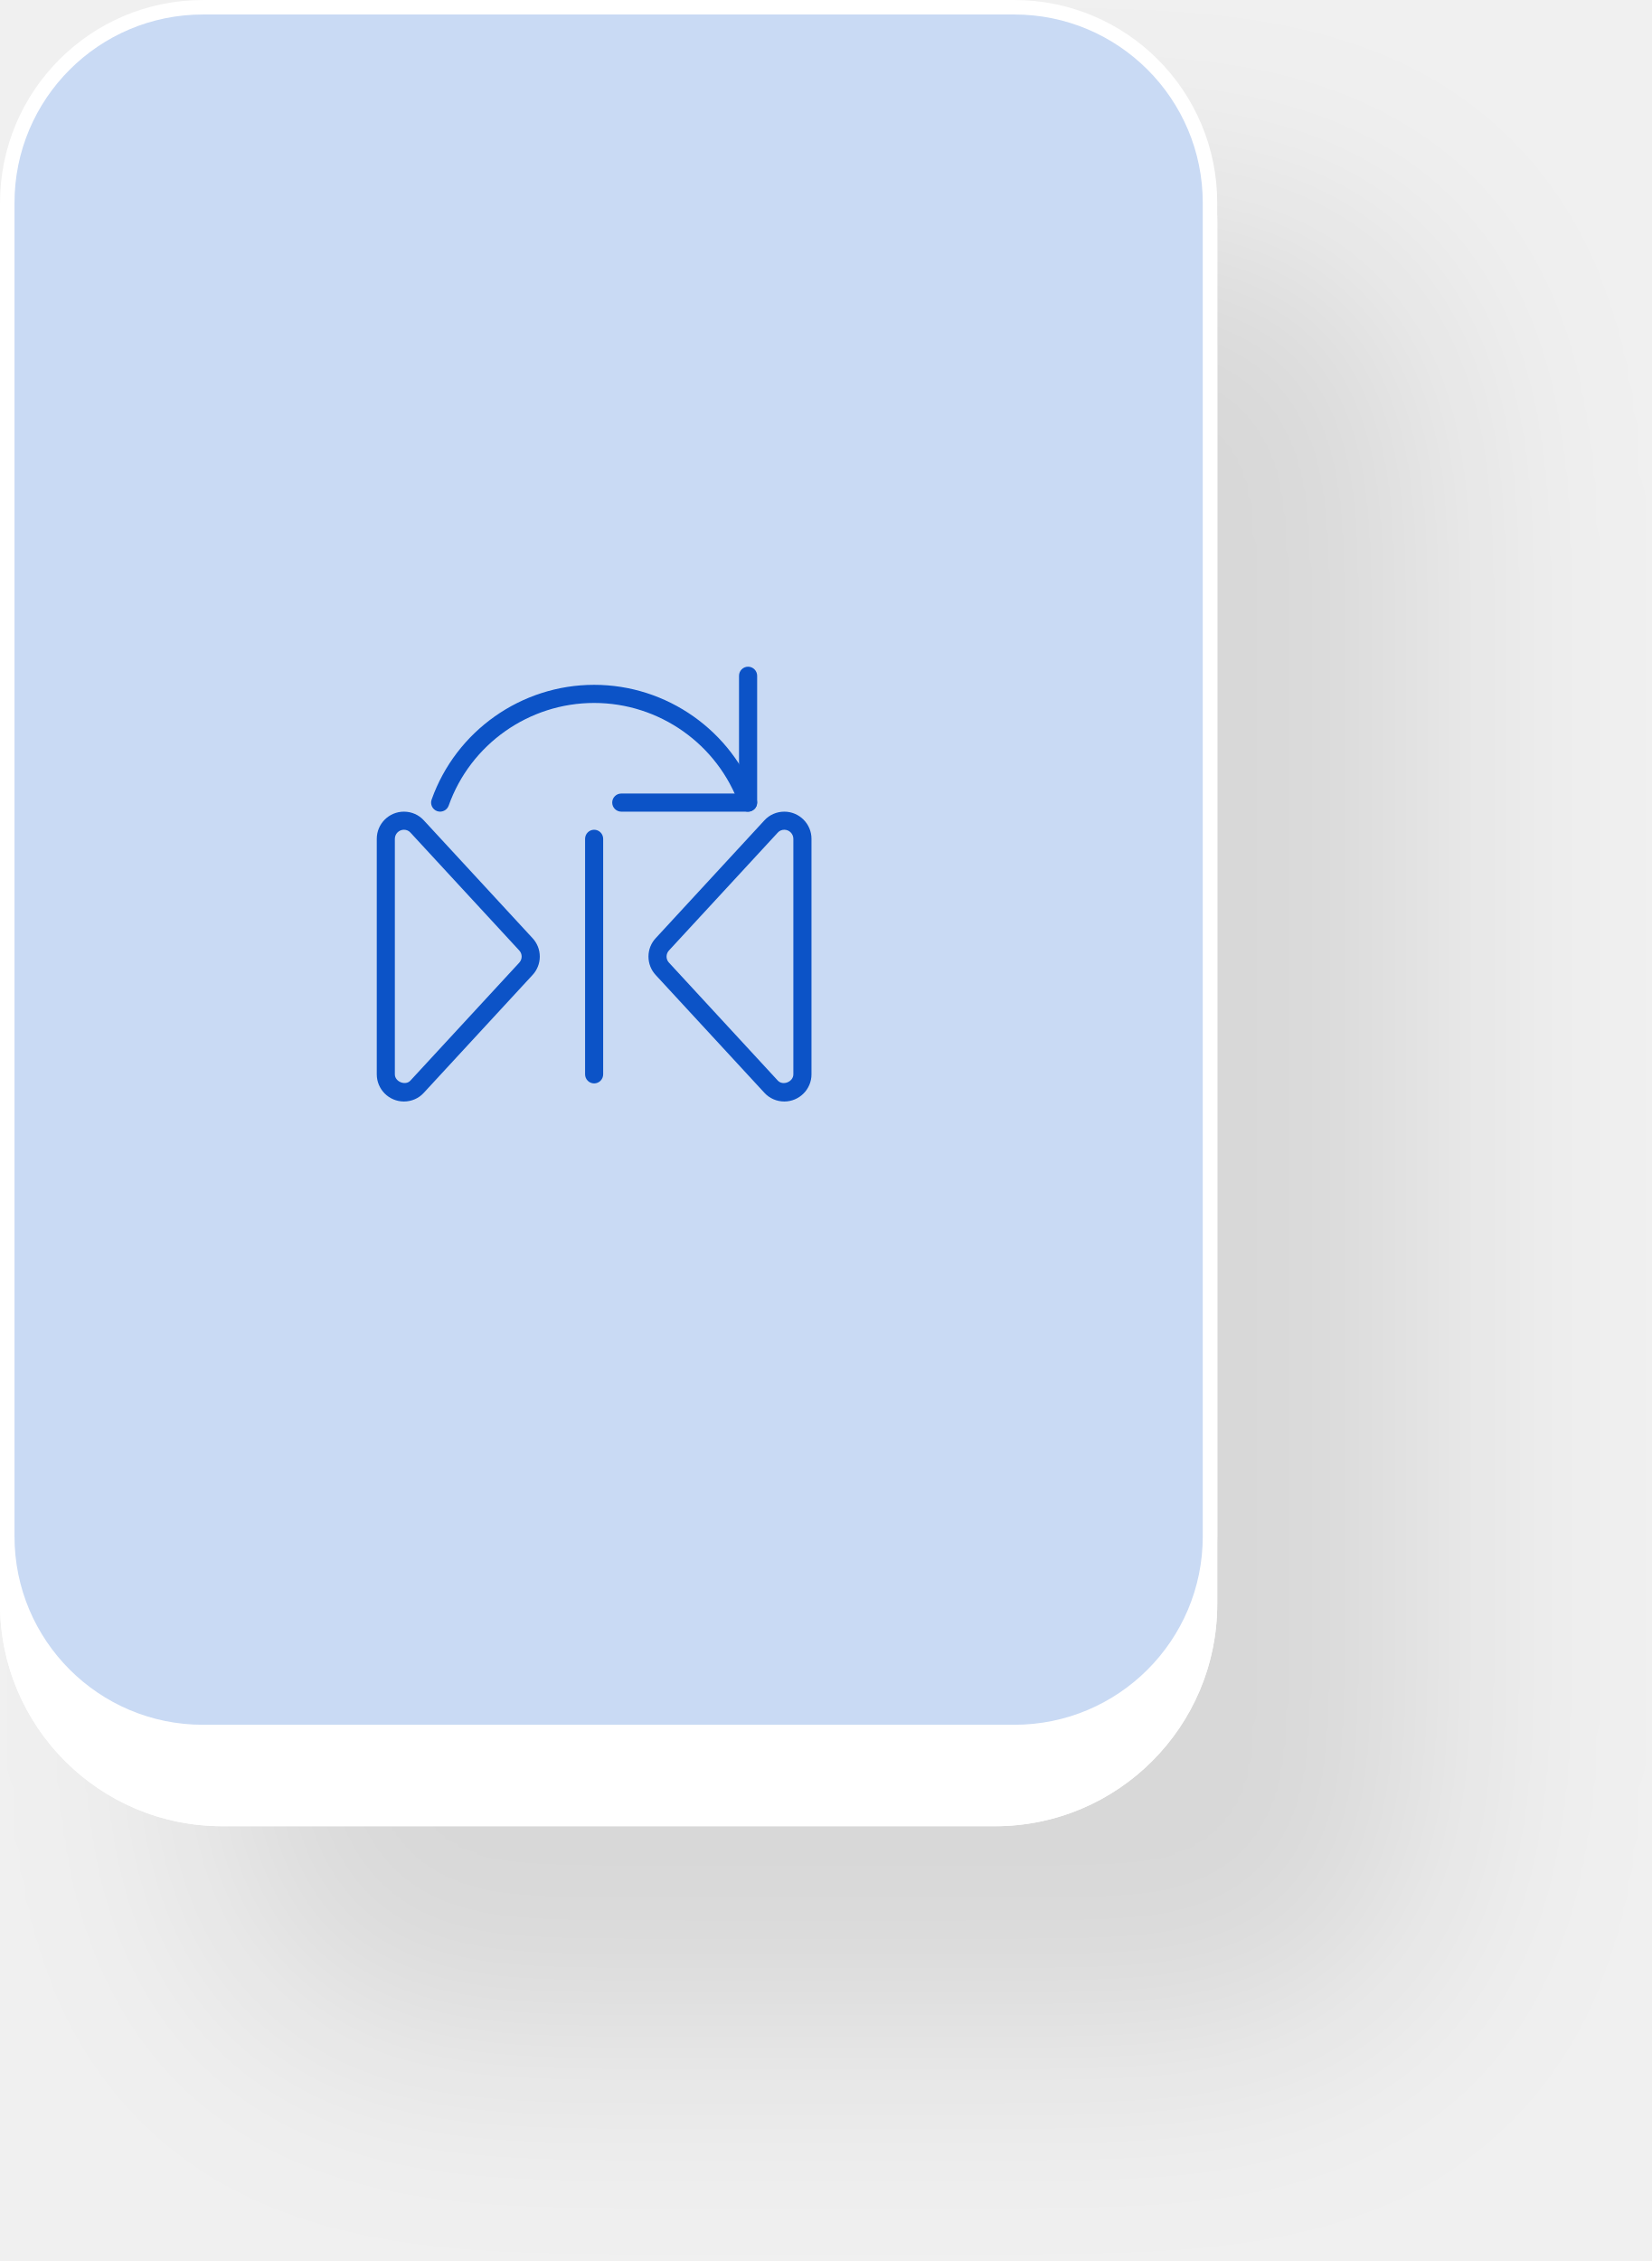
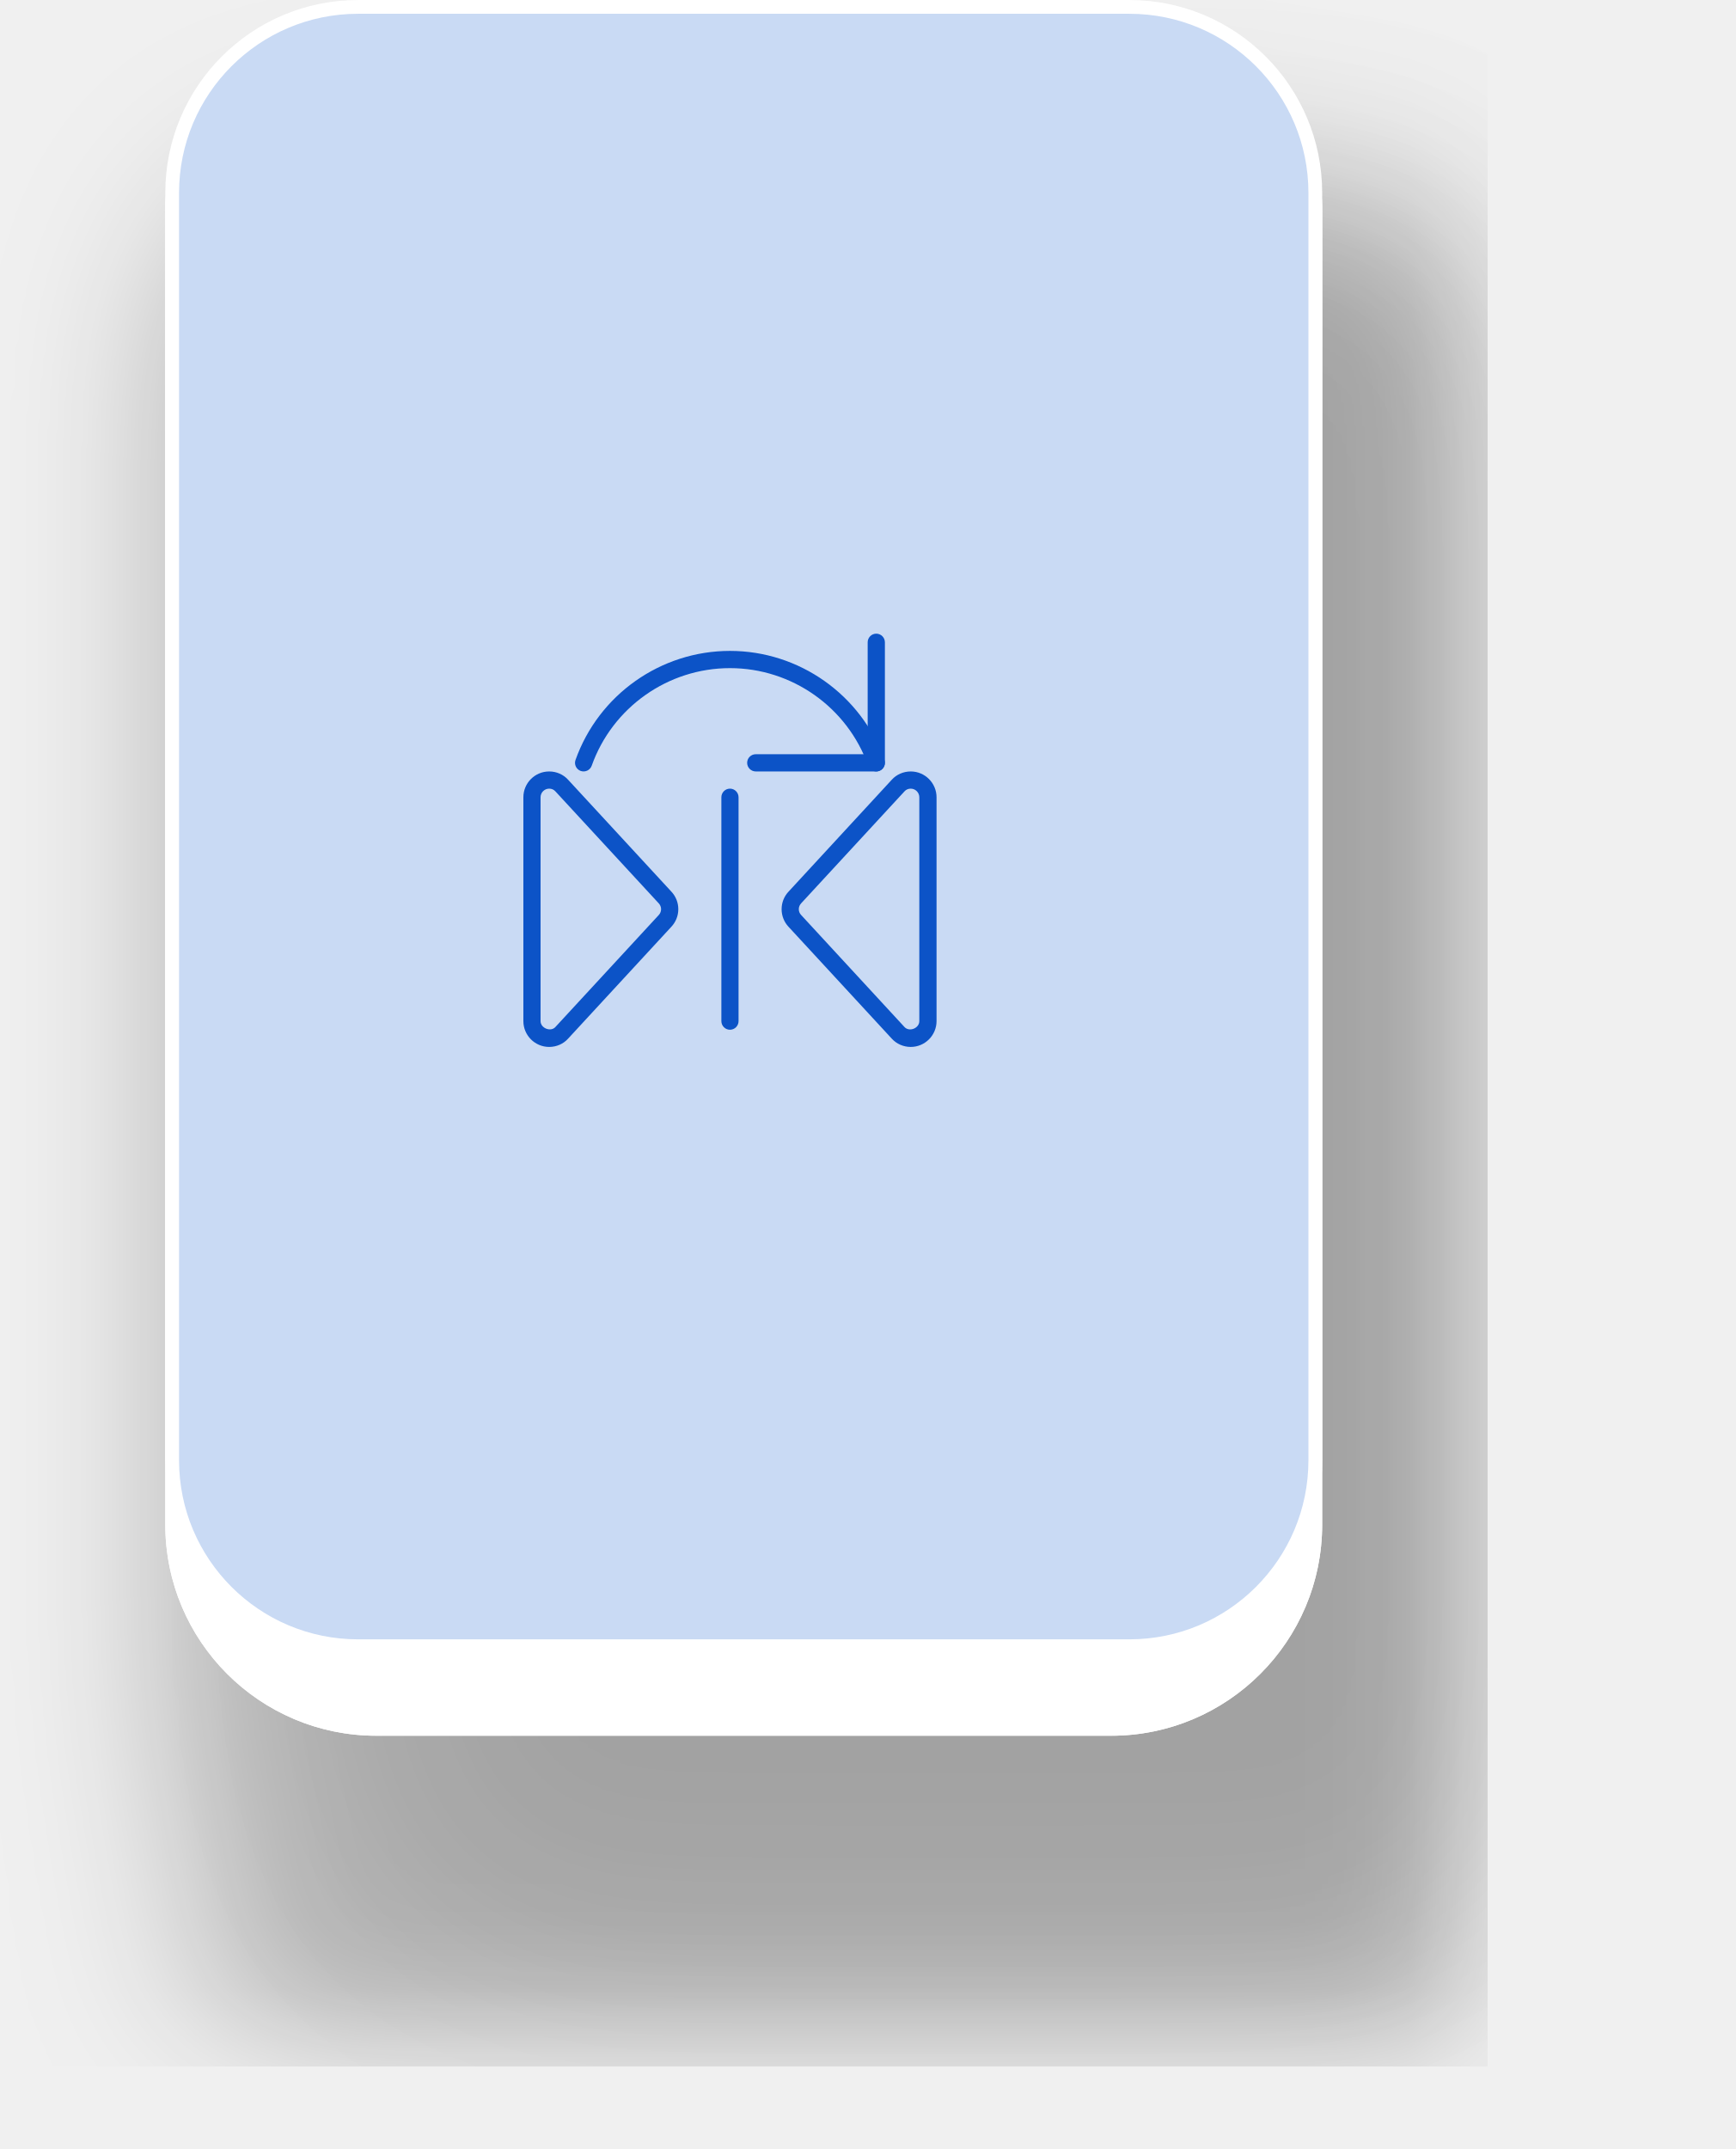
- <svg xmlns="http://www.w3.org/2000/svg" width="38" height="52" viewBox="0 0 38 52" fill="none">
+ <svg xmlns="http://www.w3.org/2000/svg" width="42" height="52" viewBox="0 0 42 52" fill="none">
  <g filter="url(#filter0_d)">
-     <rect width="28" height="42" rx="5.111" fill="white" />
-     <rect x="0.167" y="0.167" width="27.667" height="41.667" rx="4.944" stroke="white" stroke-width="0.333" />
-   </g>
-   <rect x="0.167" y="0.167" width="27.667" height="39.667" rx="4.5" fill="#C9DAF4" stroke="white" stroke-width="0.333" />
-   <g clip-path="url(#clip0)">
-     <path d="M18.042 25.333C17.866 25.333 17.699 25.26 17.583 25.132L15.084 22.425C14.977 22.311 14.917 22.159 14.917 22C14.917 21.841 14.977 21.689 15.086 21.574L17.584 18.867C17.699 18.74 17.866 18.667 18.042 18.667C18.386 18.667 18.667 18.947 18.667 19.292V24.708C18.667 25.053 18.386 25.333 18.042 25.333ZM18.042 19.083C17.983 19.083 17.929 19.106 17.892 19.148L15.39 21.858C15.353 21.898 15.333 21.948 15.333 22C15.333 22.052 15.353 22.102 15.389 22.14L17.89 24.85C18.006 24.978 18.25 24.882 18.25 24.708V19.292C18.25 19.177 18.156 19.083 18.042 19.083Z" fill="#0C53C7" />
-     <path d="M9.292 25.333C8.947 25.333 8.667 25.053 8.667 24.708V19.292C8.667 18.947 8.947 18.667 9.292 18.667C9.468 18.667 9.635 18.74 9.751 18.869L12.249 21.575C12.356 21.689 12.417 21.84 12.417 22C12.417 22.16 12.356 22.311 12.247 22.427L9.749 25.133C9.635 25.26 9.468 25.333 9.292 25.333ZM9.292 19.083C9.177 19.083 9.083 19.177 9.083 19.292V24.708C9.083 24.882 9.331 24.975 9.441 24.852L11.943 22.142C11.98 22.102 12 22.052 12 22C12 21.948 11.98 21.898 11.945 21.86L9.443 19.15C9.404 19.106 9.351 19.083 9.292 19.083Z" fill="#0C53C7" />
-     <path d="M13.667 24.917C13.552 24.917 13.459 24.823 13.459 24.708V19.292C13.459 19.177 13.552 19.083 13.667 19.083C13.782 19.083 13.875 19.177 13.875 19.292V24.708C13.875 24.823 13.782 24.917 13.667 24.917Z" fill="#0C53C7" />
-     <path d="M17.208 18.667H14.292C14.177 18.667 14.083 18.573 14.083 18.458C14.083 18.343 14.177 18.25 14.292 18.25H17V15.542C17 15.427 17.093 15.333 17.208 15.333C17.323 15.333 17.417 15.427 17.417 15.542V18.458C17.417 18.573 17.323 18.667 17.208 18.667Z" fill="#0C53C7" />
-     <path d="M17.208 18.667C17.122 18.667 17.043 18.613 17.012 18.528C16.51 17.115 15.166 16.167 13.667 16.167C12.168 16.167 10.823 17.115 10.321 18.528C10.283 18.636 10.163 18.693 10.055 18.655C9.947 18.616 9.89 18.497 9.929 18.389C10.49 16.81 11.992 15.75 13.667 15.75C15.342 15.75 16.844 16.81 17.405 18.389C17.443 18.497 17.387 18.616 17.278 18.655C17.255 18.663 17.232 18.667 17.208 18.667Z" fill="#0C53C7" />
+     <g filter="url(#filter1_d)">
+       <rect x="4" width="28" height="42" rx="5.111" fill="white" />
+       <rect x="4.167" y="0.167" width="27.667" height="41.667" rx="4.944" stroke="white" stroke-width="0.333" />
+     </g>
+     <rect x="4.167" y="0.167" width="27.667" height="39.667" rx="4.5" fill="#C9DAF4" stroke="white" stroke-width="0.333" />
+     <g clip-path="url(#clip0)">
+       <path d="M22.042 25.333C21.866 25.333 21.699 25.26 21.583 25.132L19.084 22.425C18.977 22.311 18.917 22.159 18.917 22C18.917 21.841 18.977 21.689 19.086 21.574L21.584 18.867C21.699 18.74 21.866 18.667 22.042 18.667C22.386 18.667 22.667 18.947 22.667 19.292V24.708C22.667 25.053 22.386 25.333 22.042 25.333ZM22.042 19.083C21.983 19.083 21.929 19.106 21.892 19.148L19.39 21.858C19.353 21.898 19.333 21.948 19.333 22C19.333 22.052 19.353 22.102 19.389 22.14L21.89 24.85C22.006 24.978 22.25 24.882 22.25 24.708V19.292C22.25 19.177 22.156 19.083 22.042 19.083Z" fill="#0C53C7" />
+       <path d="M13.292 25.333C12.947 25.333 12.667 25.053 12.667 24.708V19.292C12.667 18.947 12.947 18.667 13.292 18.667C13.468 18.667 13.635 18.74 13.751 18.869L16.249 21.575C16.356 21.689 16.417 21.84 16.417 22C16.417 22.16 16.356 22.311 16.247 22.427L13.749 25.133C13.635 25.26 13.468 25.333 13.292 25.333ZM13.292 19.083C13.177 19.083 13.083 19.177 13.083 19.292V24.708C13.083 24.882 13.331 24.975 13.441 24.852L15.943 22.142C15.98 22.102 16 22.052 16 22C16 21.948 15.98 21.898 15.945 21.86L13.443 19.15C13.404 19.106 13.351 19.083 13.292 19.083Z" fill="#0C53C7" />
+       <path d="M17.667 24.917C17.552 24.917 17.459 24.823 17.459 24.708V19.292C17.459 19.177 17.552 19.083 17.667 19.083C17.782 19.083 17.875 19.177 17.875 19.292V24.708C17.875 24.823 17.782 24.917 17.667 24.917Z" fill="#0C53C7" />
+       <path d="M21.208 18.667H18.292C18.177 18.667 18.083 18.573 18.083 18.458C18.083 18.343 18.177 18.25 18.292 18.25H21V15.542C21 15.427 21.093 15.333 21.208 15.333C21.323 15.333 21.417 15.427 21.417 15.542V18.458C21.417 18.573 21.323 18.667 21.208 18.667Z" fill="#0C53C7" />
+       <path d="M21.208 18.667C21.122 18.667 21.043 18.613 21.012 18.528C20.51 17.115 19.166 16.167 17.667 16.167C16.168 16.167 14.823 17.115 14.321 18.528C14.283 18.636 14.163 18.693 14.055 18.655C13.947 18.616 13.89 18.497 13.929 18.389C14.49 16.81 15.992 15.75 17.667 15.75C19.342 15.75 20.844 16.81 21.405 18.389C21.443 18.497 21.387 18.616 21.278 18.655C21.255 18.663 21.232 18.667 21.208 18.667Z" fill="#0C53C7" />
+     </g>
  </g>
  <defs>
-     <filter id="filter0_d" x="0" y="0" width="38" height="52" filterUnits="userSpaceOnUse" color-interpolation-filters="sRGB">
+     <filter id="filter0_d" x="0" y="0" width="36" height="50" filterUnits="userSpaceOnUse" color-interpolation-filters="sRGB">
+       <feFlood flood-opacity="0" result="BackgroundImageFix" />
+       <feColorMatrix in="SourceAlpha" type="matrix" values="0 0 0 0 0 0 0 0 0 0 0 0 0 0 0 0 0 0 127 0" />
+       <feOffset dy="4" />
+       <feGaussianBlur stdDeviation="2" />
+       <feColorMatrix type="matrix" values="0 0 0 0 0 0 0 0 0 0 0 0 0 0 0 0 0 0 0.25 0" />
+       <feBlend mode="normal" in2="BackgroundImageFix" result="effect1_dropShadow" />
+       <feBlend mode="normal" in="SourceGraphic" in2="effect1_dropShadow" result="shape" />
+     </filter>
+     <filter id="filter1_d" x="4" y="0" width="38" height="52" filterUnits="userSpaceOnUse" color-interpolation-filters="sRGB">
      <feFlood flood-opacity="0" result="BackgroundImageFix" />
      <feColorMatrix in="SourceAlpha" type="matrix" values="0 0 0 0 0 0 0 0 0 0 0 0 0 0 0 0 0 0 127 0" />
      <feOffset dx="5" dy="5" />
      <feGaussianBlur stdDeviation="2.5" />
      <feColorMatrix type="matrix" values="0 0 0 0 0 0 0 0 0 0 0 0 0 0 0 0 0 0 0.1 0" />
      <feBlend mode="normal" in2="BackgroundImageFix" result="effect1_dropShadow" />
      <feBlend mode="normal" in="SourceGraphic" in2="effect1_dropShadow" result="shape" />
    </filter>
    <clipPath id="clip0">
-       <rect width="10" height="10" fill="white" transform="translate(8.66675 15.3333)" />
+       <rect width="10" height="10" fill="white" transform="translate(12.6667 15.3333)" />
    </clipPath>
  </defs>
</svg>
